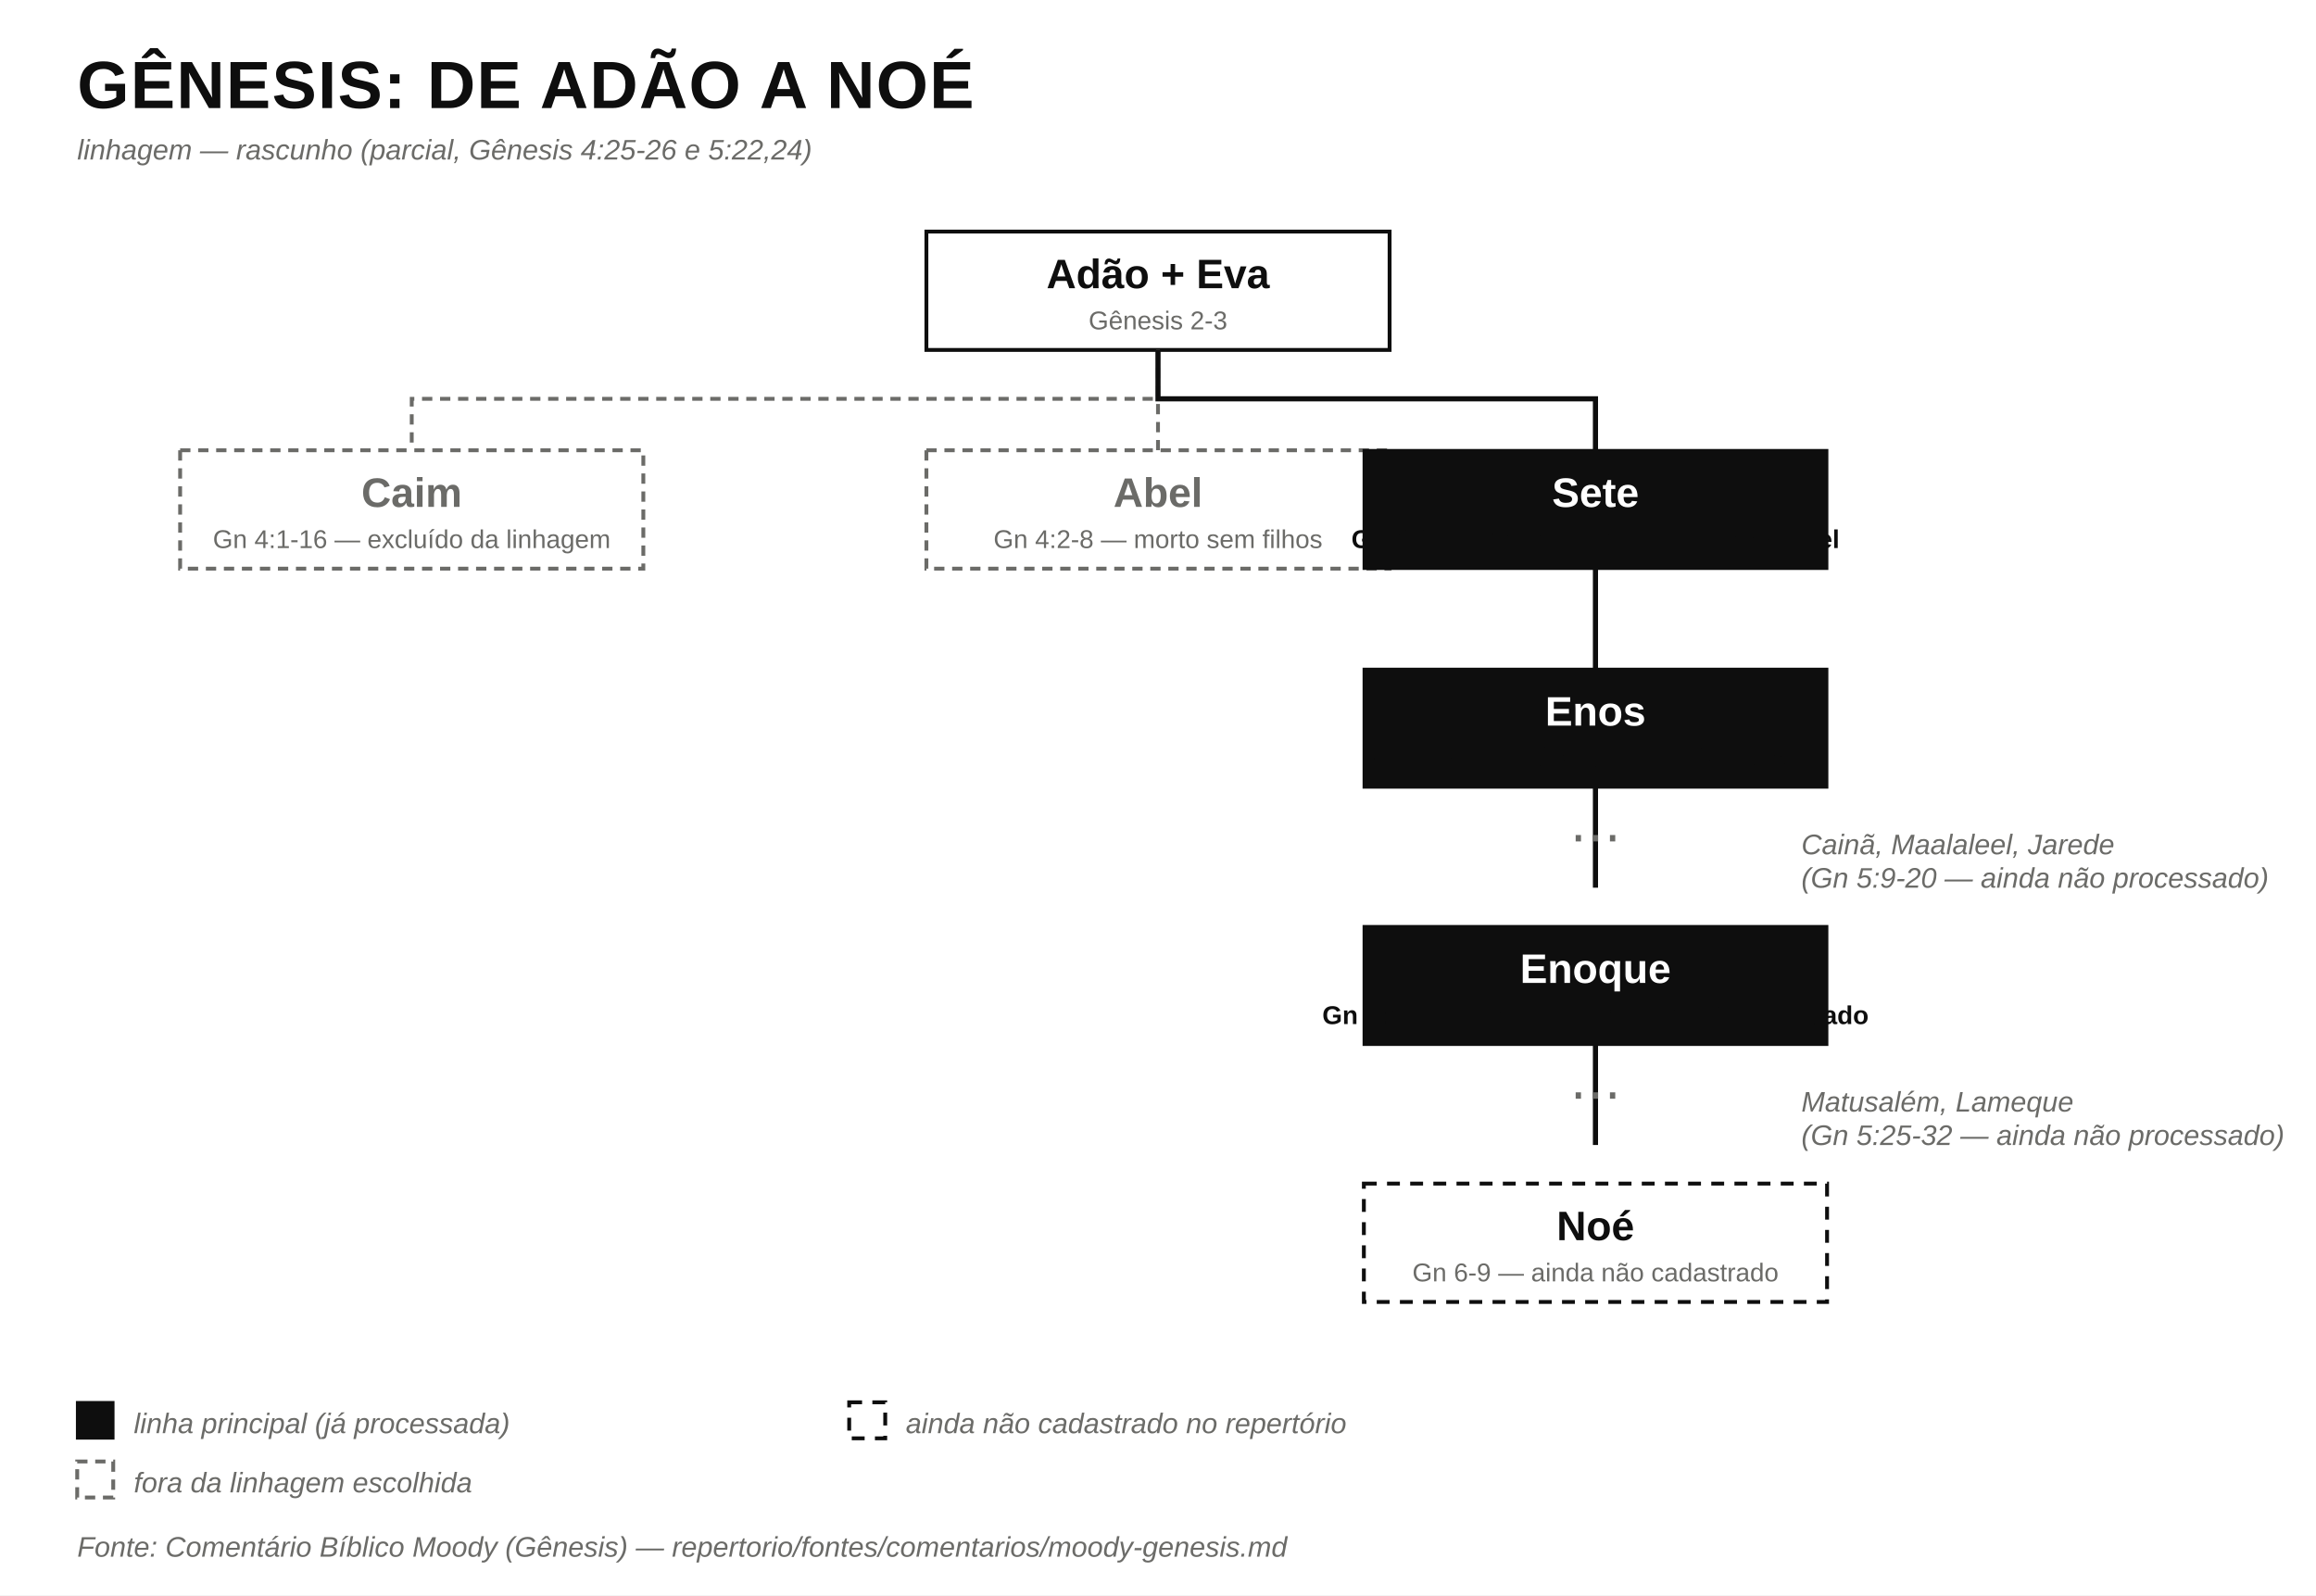
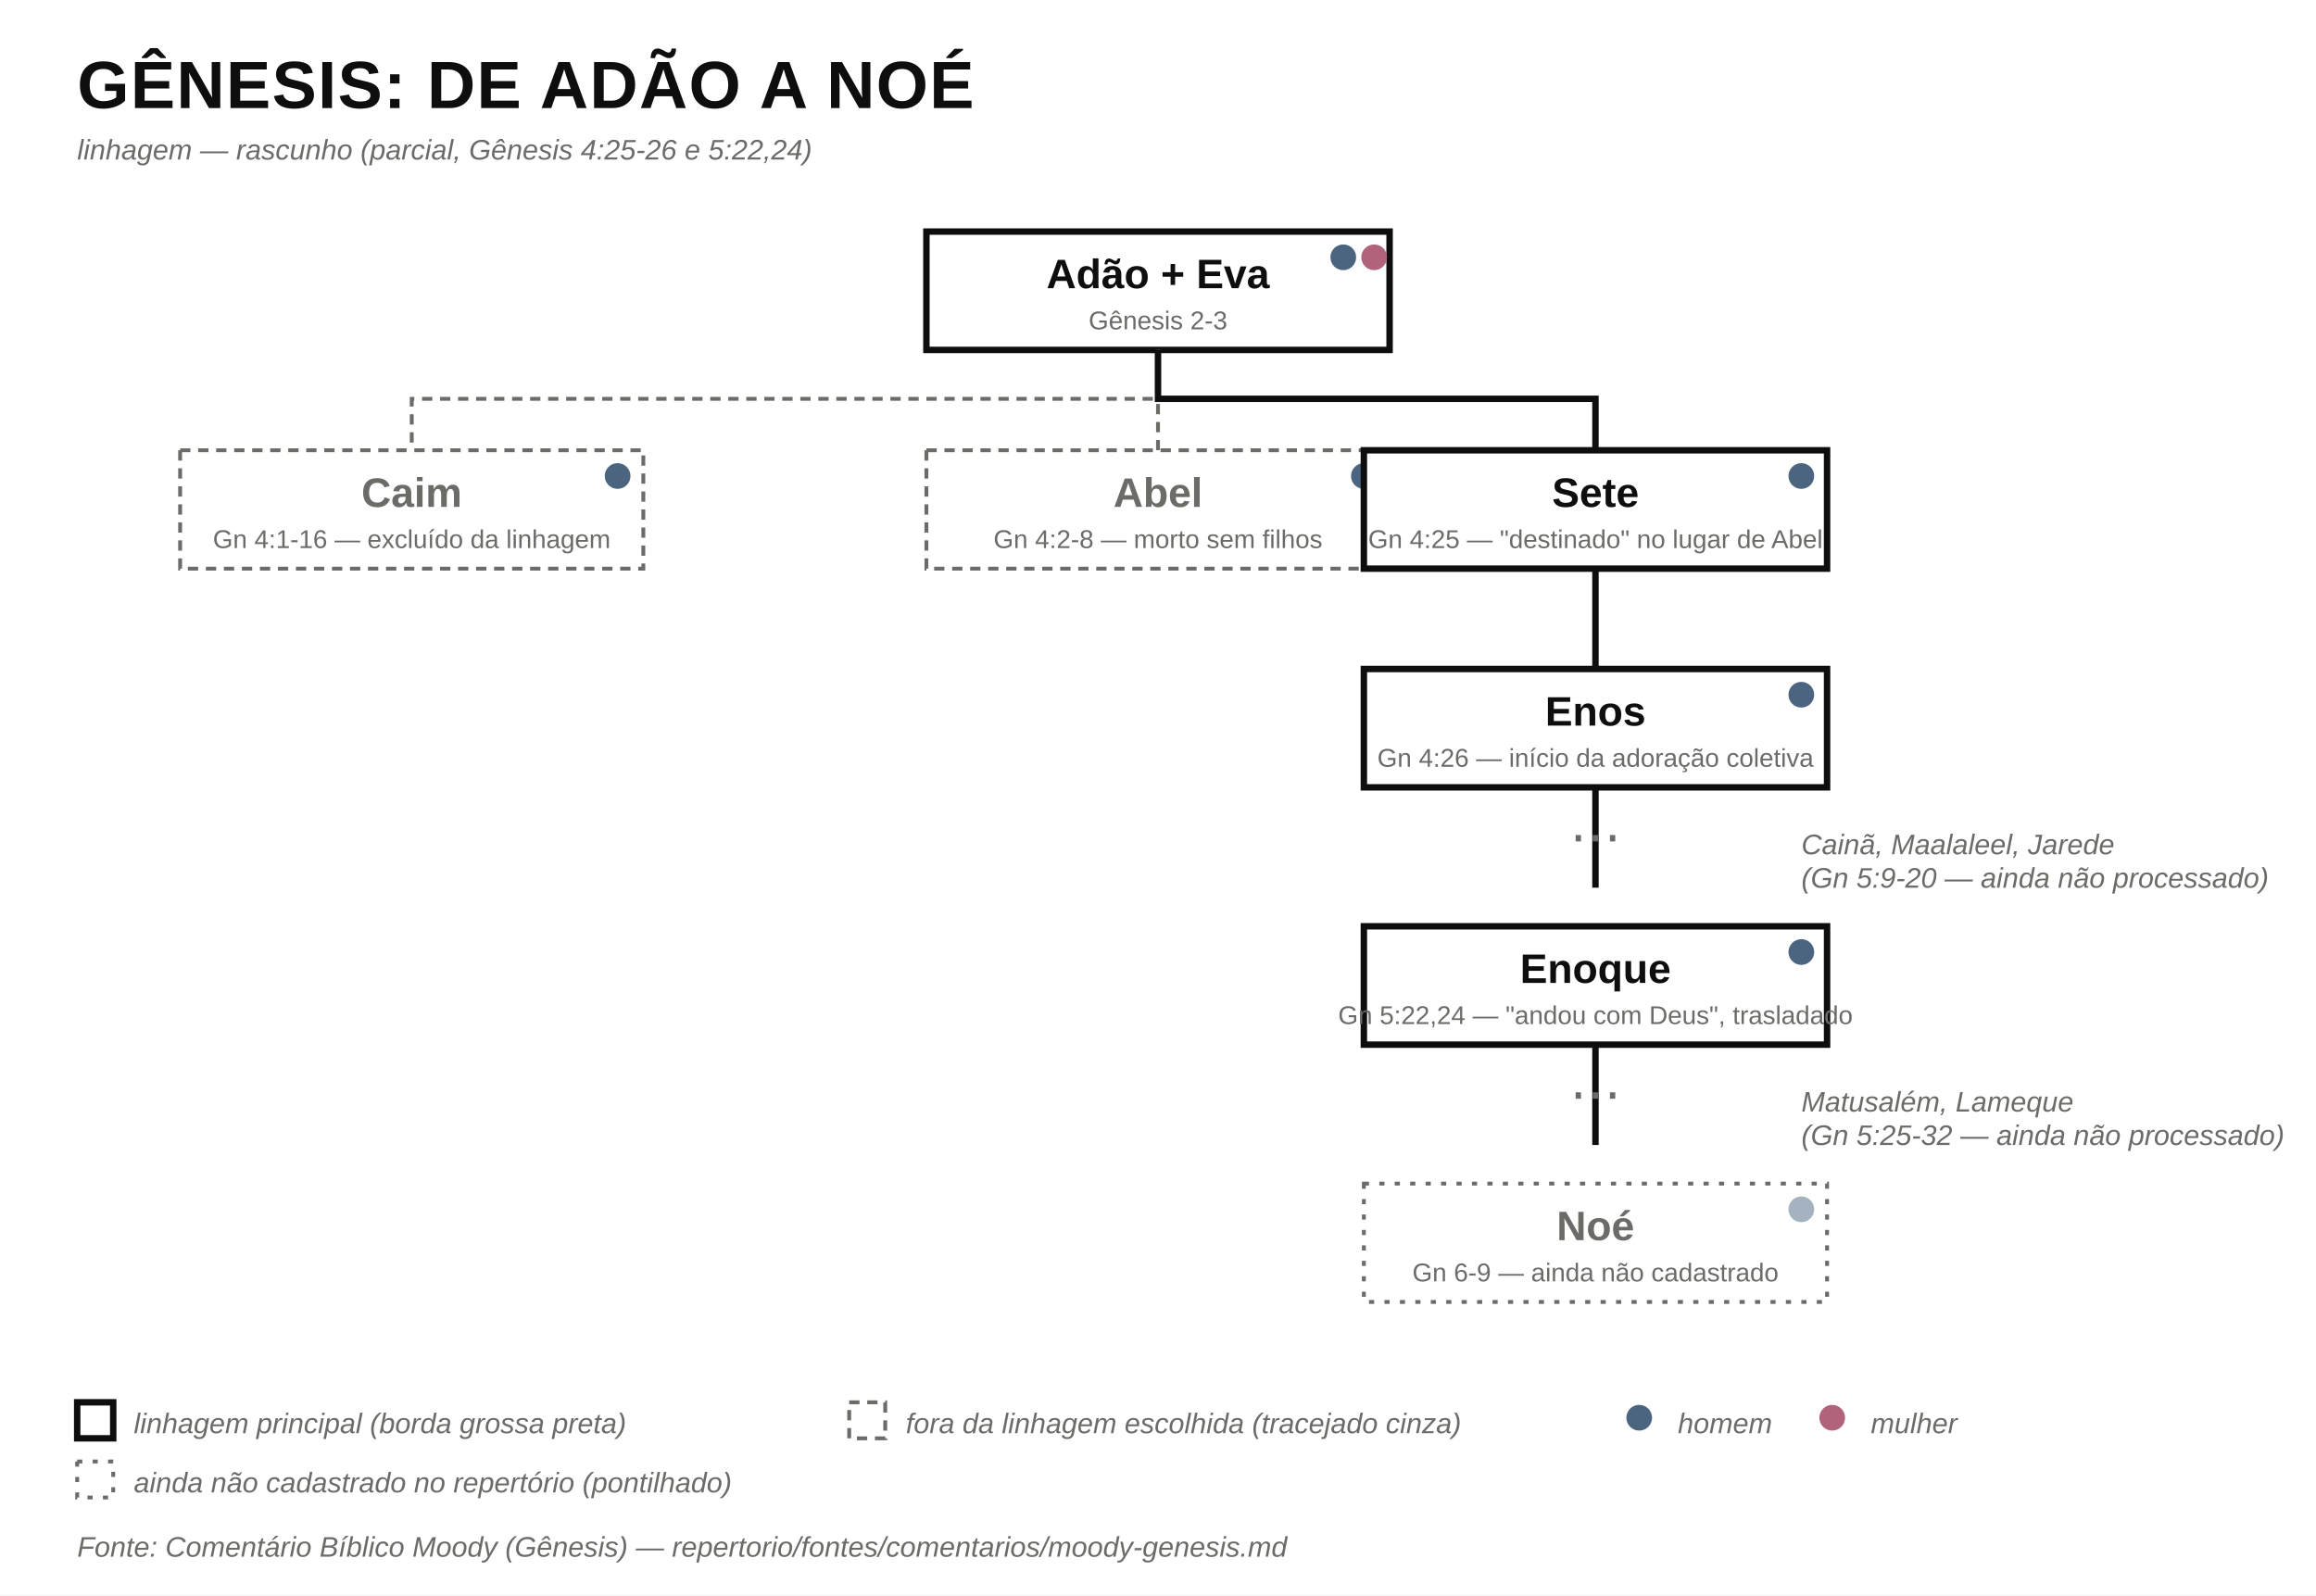
<svg xmlns="http://www.w3.org/2000/svg" viewBox="0 0 900 620" font-family="Arial, Helvetica, sans-serif">
  <style>
-     .box { fill: #ffffff; stroke: #0e0e0e; stroke-width: 1.5; }
-     .box-main { fill: #0e0e0e; stroke: #0e0e0e; }
+     .box { fill: #ffffff; stroke: #e4e4e2; stroke-width: 1.5; }
+     .box-main { fill: #ffffff; stroke: #0e0e0e; stroke-width: 2.5; }
    .box-excluded { fill: #ffffff; stroke: #6b6b68; stroke-width: 1.5; stroke-dasharray: 4 3; }
+     .box-pending { fill: #ffffff; stroke: #6b6b68; stroke-width: 1.5; stroke-dasharray: 2 4; }
    .name { font-size: 16px; font-weight: 700; fill: #0e0e0e; }
-     .name-main { fill: #ffffff; }
-     .name-excluded { fill: #6b6b68; }
+     .name-main { font-weight: 800; }
+     .name-excluded { fill: #6b6b68; font-weight: 600; }
+     .name-pending { fill: #6b6b68; font-weight: 600; }
    .ref { font-size: 10px; fill: #6b6b68; }
-     .ref-main { fill: #0e0e0e; font-weight: 600; }
    .line { stroke: #0e0e0e; stroke-width: 1.5; fill: none; }
-     .line-main { stroke: #0e0e0e; stroke-width: 2; fill: none; }
+     .line-main { stroke: #0e0e0e; stroke-width: 2.5; fill: none; }
    .line-dashed { stroke: #6b6b68; stroke-width: 1.5; stroke-dasharray: 4 3; fill: none; }
    .label { font-size: 11px; fill: #6b6b68; font-style: italic; }
    .title { font-size: 26px; font-weight: 800; fill: #0e0e0e; letter-spacing: 0.5px; }
    .gap { font-size: 20px; fill: #6b6b68; }
+     .g-homem { fill: #4b6580; }
+     .g-mulher { fill: #b0637a; }
  </style>
  <rect width="900" height="620" fill="#ffffff" />
  <text x="30" y="42" class="title">GÊNESIS: DE ADÃO A NOÉ</text>
  <text x="30" y="62" class="label">linhagem — rascunho (parcial, Gênesis 4:25-26 e 5:22,24)</text>
-   <rect x="360" y="90" width="180" height="46" class="box" />
-   <text x="450" y="112" text-anchor="middle" class="name">Adão + Eva</text>
+   <rect x="360" y="90" width="180" height="46" class="box-main" />
+   <circle cx="522" cy="100" r="5" class="g-homem" />
+   <circle cx="534" cy="100" r="5" class="g-mulher" />
+   <text x="450" y="112" text-anchor="middle" class="name name-main">Adão + Eva</text>
  <text x="450" y="128" text-anchor="middle" class="ref">Gênesis 2-3</text>
  <path d="M450,136 L450,155 L160,155 L160,175" class="line-dashed" />
  <path d="M450,136 L450,175" class="line-dashed" />
  <path d="M450,136 L450,155 L620,155 L620,175" class="line-main" />
  <rect x="70" y="175" width="180" height="46" class="box-excluded" />
+   <circle cx="240" cy="185" r="5" class="g-homem" />
  <text x="160" y="197" text-anchor="middle" class="name name-excluded">Caim</text>
  <text x="160" y="213" text-anchor="middle" class="ref">Gn 4:1-16 — excluído da linhagem</text>
  <rect x="360" y="175" width="180" height="46" class="box-excluded" />
+   <circle cx="530" cy="185" r="5" class="g-homem" />
  <text x="450" y="197" text-anchor="middle" class="name name-excluded">Abel</text>
  <text x="450" y="213" text-anchor="middle" class="ref">Gn 4:2-8 — morto sem filhos</text>
  <rect x="530" y="175" width="180" height="46" class="box-main" />
+   <circle cx="700" cy="185" r="5" class="g-homem" />
  <text x="620" y="197" text-anchor="middle" class="name name-main">Sete</text>
-   <text x="620" y="213" text-anchor="middle" class="ref ref-main">Gn 4:25 — "destinado" no lugar de Abel</text>
+   <text x="620" y="213" text-anchor="middle" class="ref">Gn 4:25 — "destinado" no lugar de Abel</text>
  <path d="M620,221 L620,260" class="line-main" />
  <rect x="530" y="260" width="180" height="46" class="box-main" />
+   <circle cx="700" cy="270" r="5" class="g-homem" />
  <text x="620" y="282" text-anchor="middle" class="name name-main">Enos</text>
-   <text x="620" y="298" text-anchor="middle" class="ref ref-main">Gn 4:26 — início da adoração coletiva</text>
+   <text x="620" y="298" text-anchor="middle" class="ref">Gn 4:26 — início da adoração coletiva</text>
  <path d="M620,306 L620,345" class="line-main" />
  <text x="620" y="332" text-anchor="middle" class="gap">⋯</text>
  <text x="700" y="332" class="label">Cainã, Maalaleel, Jarede</text>
  <text x="700" y="345" class="label">(Gn 5:9-20 — ainda não processado)</text>
  <rect x="530" y="360" width="180" height="46" class="box-main" />
+   <circle cx="700" cy="370" r="5" class="g-homem" />
  <text x="620" y="382" text-anchor="middle" class="name name-main">Enoque</text>
-   <text x="620" y="398" text-anchor="middle" class="ref ref-main">Gn 5:22,24 — "andou com Deus", trasladado</text>
+   <text x="620" y="398" text-anchor="middle" class="ref">Gn 5:22,24 — "andou com Deus", trasladado</text>
  <path d="M620,406 L620,445" class="line-main" />
  <text x="620" y="432" text-anchor="middle" class="gap">⋯</text>
  <text x="700" y="432" class="label">Matusalém, Lameque</text>
  <text x="700" y="445" class="label">(Gn 5:25-32 — ainda não processado)</text>
-   <rect x="530" y="460" width="180" height="46" class="box" stroke-dasharray="5 4" />
-   <text x="620" y="482" text-anchor="middle" class="name" fill="#6b6b68">Noé</text>
+   <rect x="530" y="460" width="180" height="46" class="box-pending" />
+   <circle cx="700" cy="470" r="5" class="g-homem" opacity="0.5" />
+   <text x="620" y="482" text-anchor="middle" class="name name-pending">Noé</text>
  <text x="620" y="498" text-anchor="middle" class="ref">Gn 6-9 — ainda não cadastrado</text>
  <rect x="30" y="545" width="14" height="14" class="box-main" />
-   <text x="52" y="557" class="label">linha principal (já processada)</text>
-   <rect x="30" y="568" width="14" height="14" class="box-excluded" />
-   <text x="52" y="580" class="label">fora da linhagem escolhida</text>
-   <rect x="330" y="545" width="14" height="14" class="box" stroke-dasharray="5 4" />
-   <text x="352" y="557" class="label">ainda não cadastrado no repertório</text>
+   <text x="52" y="557" class="label">linhagem principal (borda grossa preta)</text>
+   <rect x="330" y="545" width="14" height="14" class="box-excluded" />
+   <text x="352" y="557" class="label">fora da linhagem escolhida (tracejado cinza)</text>
+   <rect x="30" y="568" width="14" height="14" class="box-pending" />
+   <text x="52" y="580" class="label">ainda não cadastrado no repertório (pontilhado)</text>
+   <circle cx="637" cy="551" r="5" class="g-homem" />
+   <text x="652" y="557" class="label">homem</text>
+   <circle cx="712" cy="551" r="5" class="g-mulher" />
+   <text x="727" y="557" class="label">mulher</text>
  <text x="30" y="605" class="label">Fonte: Comentário Bíblico Moody (Gênesis) — repertorio/fontes/comentarios/moody-genesis.md</text>
</svg>
